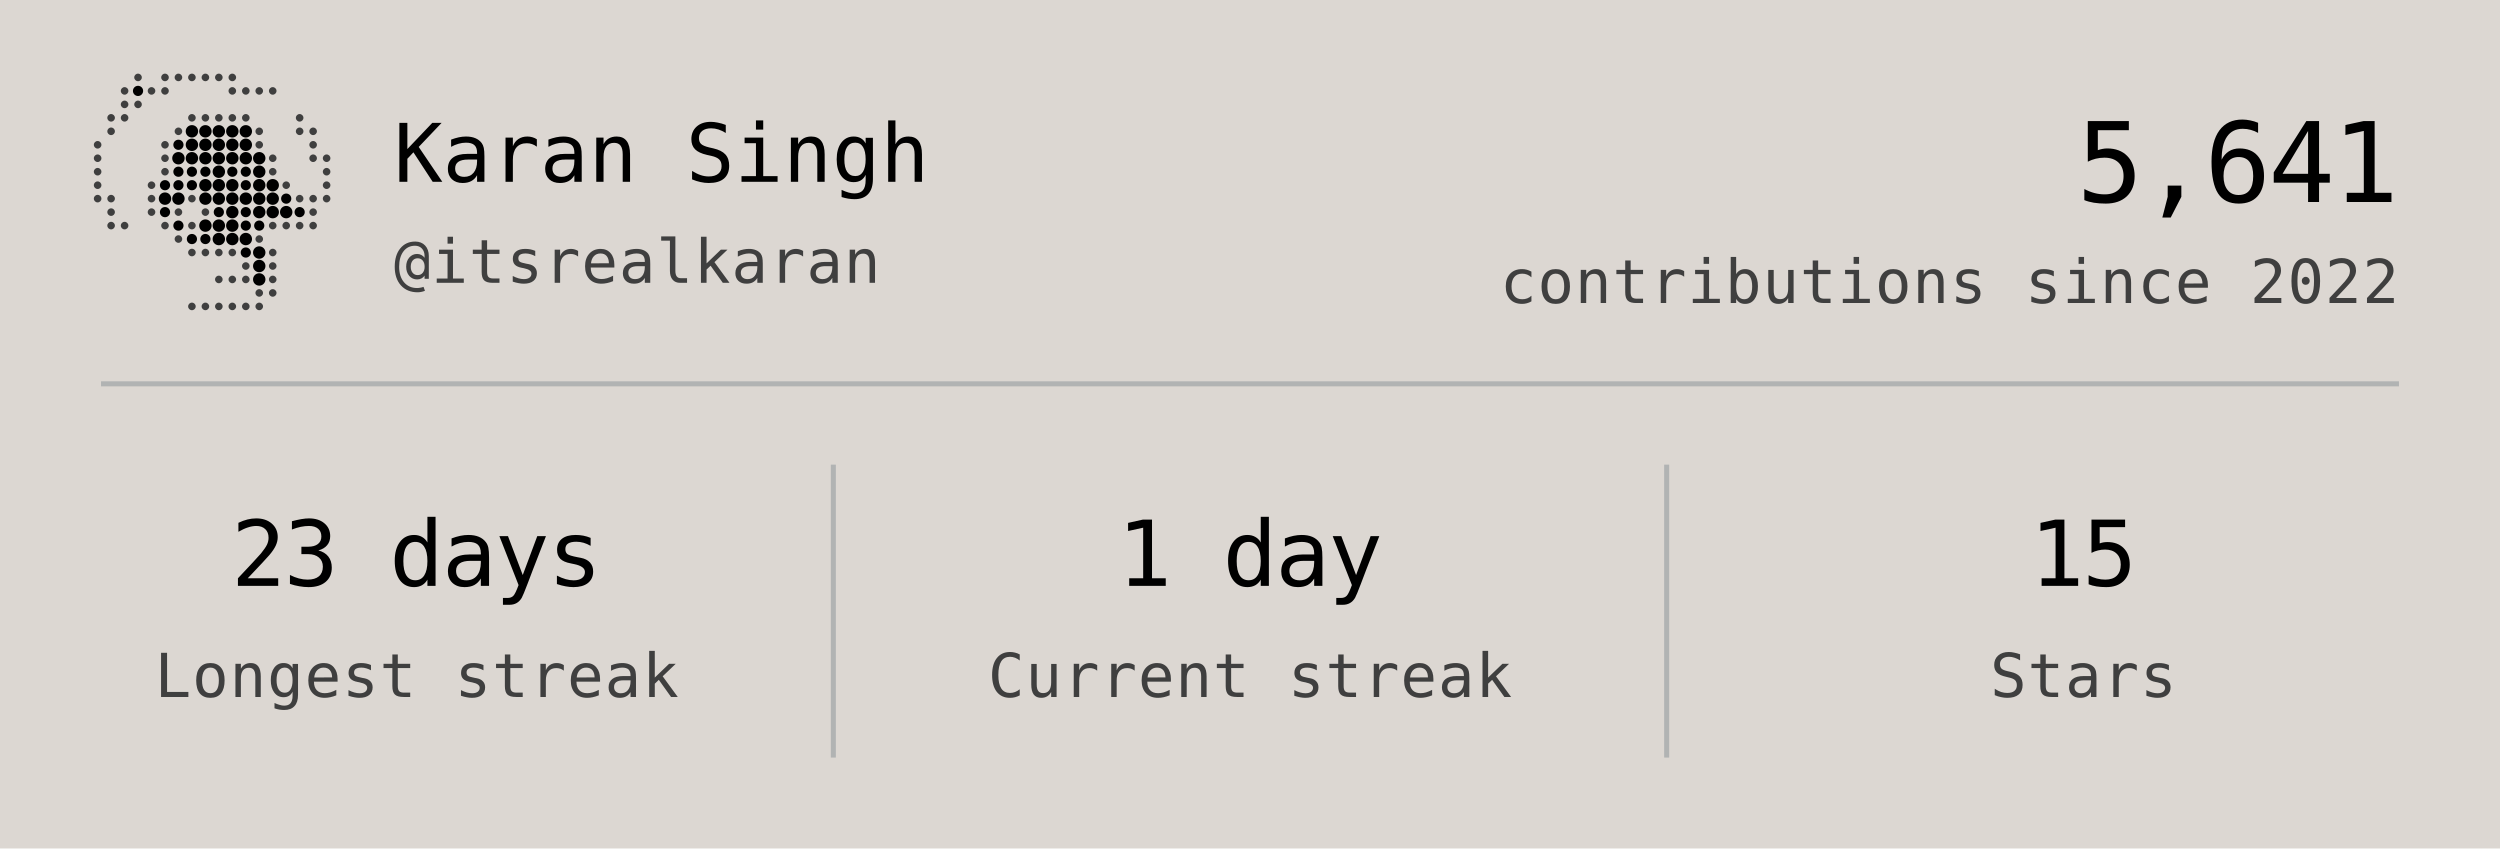
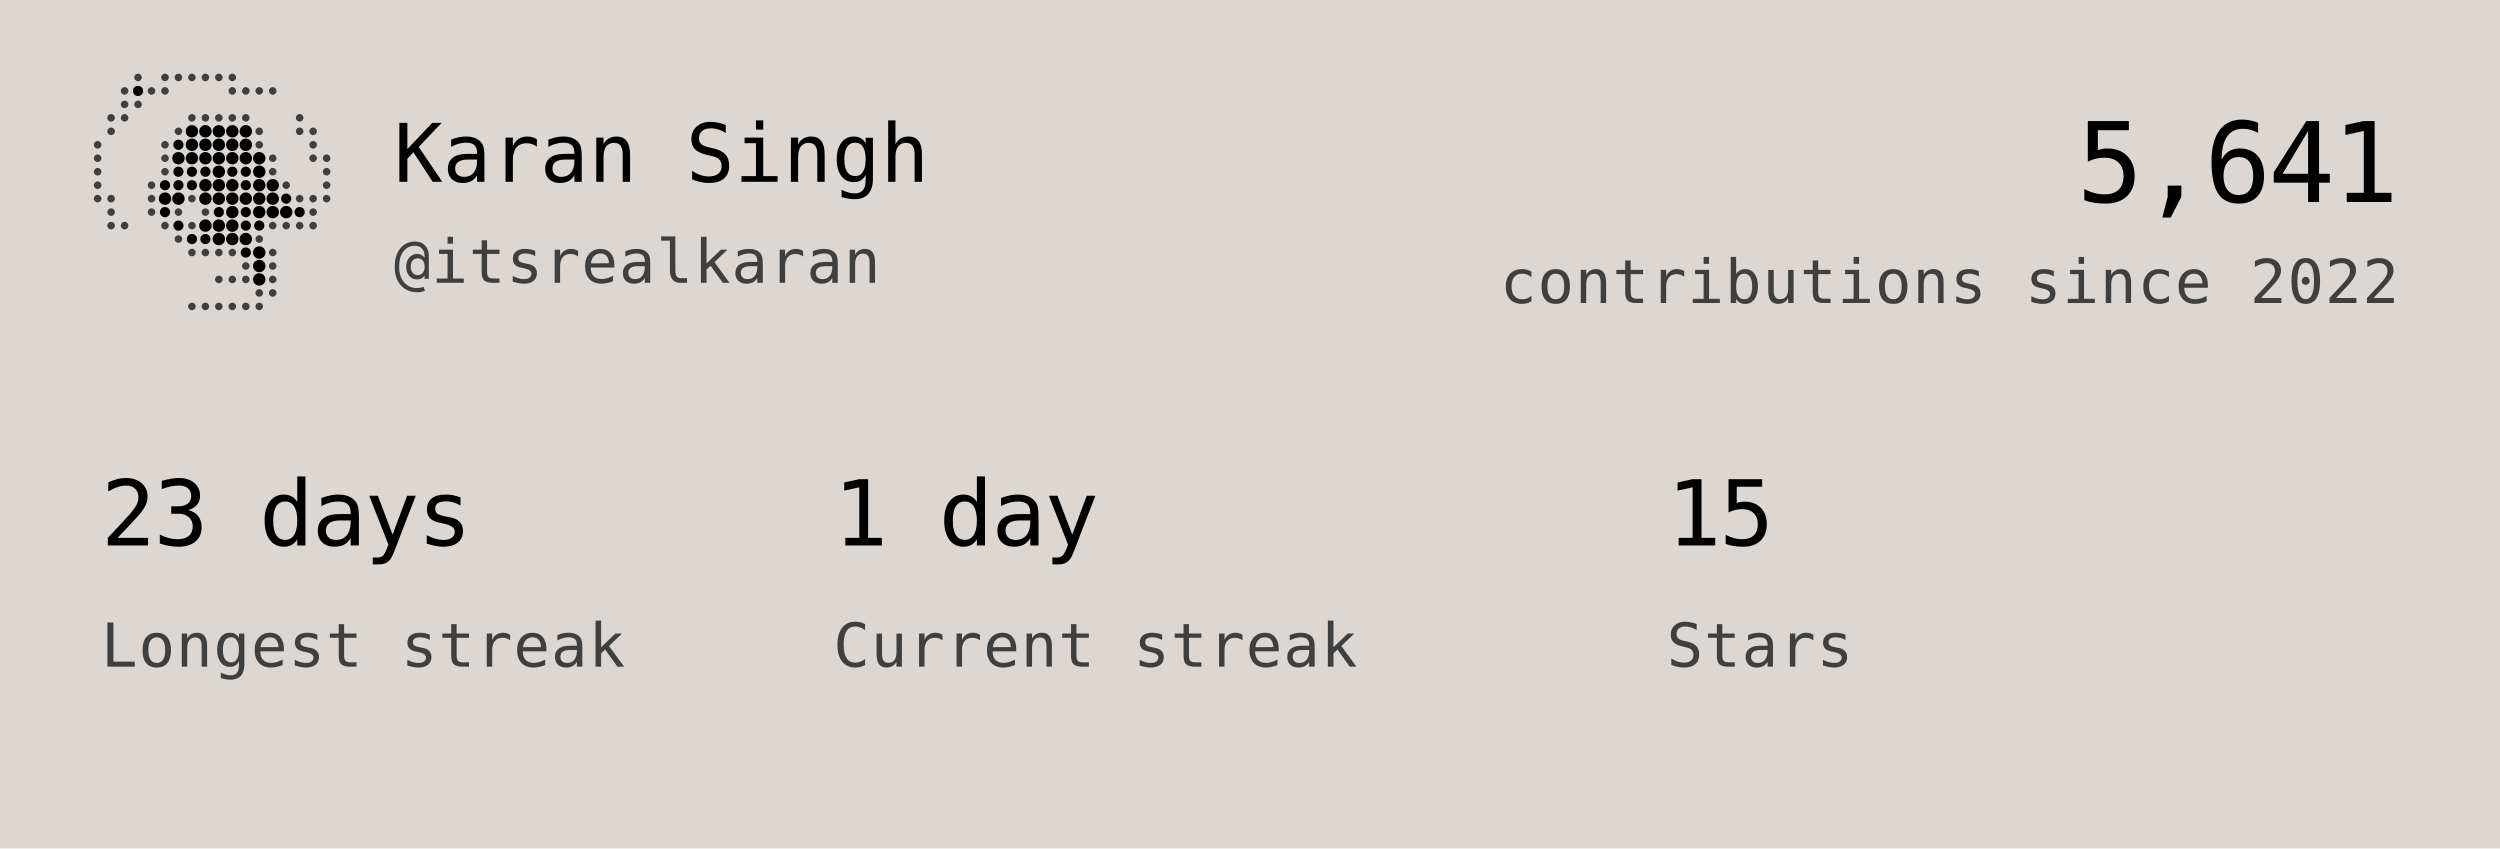
<svg xmlns="http://www.w3.org/2000/svg" width="495" height="168" viewBox="0 0 495 168" role="img">
  <rect width="495" height="168" fill="#DCD7D2" />
  <rect x="20" y="20" width="0" height="0" fill="#C8102E" />
  <circle cx="27.33" cy="15.33" r="0.75" fill="#3F3F3F" />
  <circle cx="32.67" cy="15.33" r="0.75" fill="#3F3F3F" />
  <circle cx="35.33" cy="15.33" r="0.75" fill="#3F3F3F" />
  <circle cx="38.00" cy="15.33" r="0.75" fill="#3F3F3F" />
  <circle cx="40.67" cy="15.33" r="0.75" fill="#3F3F3F" />
  <circle cx="43.33" cy="15.33" r="0.75" fill="#3F3F3F" />
  <circle cx="46.00" cy="15.33" r="0.75" fill="#3F3F3F" />
  <circle cx="24.67" cy="18.00" r="0.75" fill="#3F3F3F" />
  <circle cx="27.33" cy="18.00" r="1.01" fill="#000000" />
  <circle cx="30.00" cy="18.00" r="0.75" fill="#3F3F3F" />
  <circle cx="32.67" cy="18.00" r="0.75" fill="#3F3F3F" />
  <circle cx="46.00" cy="18.00" r="0.75" fill="#3F3F3F" />
  <circle cx="48.67" cy="18.00" r="0.75" fill="#3F3F3F" />
  <circle cx="51.33" cy="18.00" r="0.75" fill="#3F3F3F" />
  <circle cx="54.00" cy="18.00" r="0.75" fill="#3F3F3F" />
  <circle cx="24.67" cy="20.67" r="0.75" fill="#3F3F3F" />
  <circle cx="27.33" cy="20.67" r="0.75" fill="#3F3F3F" />
  <circle cx="22.00" cy="23.33" r="0.75" fill="#3F3F3F" />
  <circle cx="24.67" cy="23.33" r="0.75" fill="#3F3F3F" />
  <circle cx="38.00" cy="23.33" r="0.75" fill="#3F3F3F" />
  <circle cx="40.67" cy="23.33" r="0.75" fill="#3F3F3F" />
  <circle cx="43.33" cy="23.33" r="0.75" fill="#3F3F3F" />
  <circle cx="46.00" cy="23.33" r="0.75" fill="#3F3F3F" />
  <circle cx="48.67" cy="23.33" r="0.75" fill="#3F3F3F" />
  <circle cx="59.33" cy="23.33" r="0.75" fill="#3F3F3F" />
  <circle cx="22.00" cy="26.00" r="0.75" fill="#3F3F3F" />
  <circle cx="35.33" cy="26.00" r="0.75" fill="#3F3F3F" />
  <circle cx="38.00" cy="26.00" r="1.23" fill="#000000" />
  <circle cx="40.67" cy="26.00" r="1.23" fill="#000000" />
  <circle cx="43.33" cy="26.00" r="1.23" fill="#000000" />
  <circle cx="46.00" cy="26.00" r="1.23" fill="#000000" />
  <circle cx="48.67" cy="26.00" r="1.23" fill="#000000" />
  <circle cx="51.33" cy="26.00" r="0.75" fill="#3F3F3F" />
  <circle cx="59.33" cy="26.00" r="0.75" fill="#3F3F3F" />
  <circle cx="62.00" cy="26.00" r="0.75" fill="#3F3F3F" />
  <circle cx="19.33" cy="28.67" r="0.75" fill="#3F3F3F" />
  <circle cx="32.67" cy="28.67" r="0.75" fill="#3F3F3F" />
  <circle cx="35.33" cy="28.67" r="1.01" fill="#000000" />
  <circle cx="38.00" cy="28.67" r="1.23" fill="#000000" />
  <circle cx="40.67" cy="28.67" r="1.23" fill="#000000" />
  <circle cx="43.33" cy="28.67" r="1.23" fill="#000000" />
  <circle cx="46.00" cy="28.67" r="1.23" fill="#000000" />
  <circle cx="48.67" cy="28.67" r="1.23" fill="#000000" />
  <circle cx="51.33" cy="28.67" r="0.75" fill="#3F3F3F" />
  <circle cx="62.00" cy="28.67" r="0.75" fill="#3F3F3F" />
  <circle cx="19.33" cy="31.33" r="0.75" fill="#3F3F3F" />
  <circle cx="32.67" cy="31.33" r="0.75" fill="#3F3F3F" />
  <circle cx="35.33" cy="31.33" r="1.23" fill="#000000" />
  <circle cx="38.00" cy="31.33" r="1.23" fill="#000000" />
  <circle cx="40.67" cy="31.33" r="1.23" fill="#000000" />
  <circle cx="43.33" cy="31.33" r="1.23" fill="#000000" />
  <circle cx="46.00" cy="31.33" r="1.23" fill="#000000" />
  <circle cx="48.67" cy="31.33" r="1.23" fill="#000000" />
  <circle cx="51.33" cy="31.33" r="1.23" fill="#000000" />
  <circle cx="54.00" cy="31.33" r="0.75" fill="#3F3F3F" />
  <circle cx="62.00" cy="31.33" r="0.75" fill="#3F3F3F" />
  <circle cx="64.67" cy="31.33" r="0.75" fill="#3F3F3F" />
  <circle cx="19.33" cy="34.00" r="0.75" fill="#3F3F3F" />
  <circle cx="32.67" cy="34.00" r="0.75" fill="#3F3F3F" />
  <circle cx="35.33" cy="34.00" r="1.01" fill="#000000" />
  <circle cx="38.00" cy="34.00" r="1.01" fill="#000000" />
  <circle cx="40.67" cy="34.00" r="1.01" fill="#000000" />
  <circle cx="43.33" cy="34.00" r="1.23" fill="#000000" />
  <circle cx="46.00" cy="34.00" r="1.01" fill="#000000" />
  <circle cx="48.67" cy="34.00" r="1.01" fill="#000000" />
  <circle cx="51.33" cy="34.00" r="1.23" fill="#000000" />
  <circle cx="54.00" cy="34.00" r="0.75" fill="#3F3F3F" />
  <circle cx="64.67" cy="34.00" r="0.75" fill="#3F3F3F" />
  <circle cx="19.33" cy="36.67" r="0.75" fill="#3F3F3F" />
  <circle cx="30.00" cy="36.67" r="0.75" fill="#3F3F3F" />
  <circle cx="32.67" cy="36.67" r="1.01" fill="#000000" />
  <circle cx="35.33" cy="36.67" r="1.01" fill="#000000" />
  <circle cx="38.00" cy="36.67" r="1.01" fill="#000000" />
  <circle cx="40.67" cy="36.67" r="1.23" fill="#000000" />
  <circle cx="43.33" cy="36.67" r="1.23" fill="#000000" />
  <circle cx="46.00" cy="36.67" r="1.23" fill="#000000" />
  <circle cx="48.67" cy="36.67" r="1.01" fill="#000000" />
  <circle cx="51.33" cy="36.67" r="1.23" fill="#000000" />
  <circle cx="54.00" cy="36.67" r="1.23" fill="#000000" />
  <circle cx="56.67" cy="36.67" r="0.75" fill="#3F3F3F" />
  <circle cx="64.67" cy="36.67" r="0.75" fill="#3F3F3F" />
  <circle cx="19.33" cy="39.33" r="0.75" fill="#3F3F3F" />
  <circle cx="22.00" cy="39.33" r="0.75" fill="#3F3F3F" />
  <circle cx="30.00" cy="39.33" r="0.75" fill="#3F3F3F" />
  <circle cx="32.67" cy="39.33" r="1.23" fill="#000000" />
  <circle cx="35.33" cy="39.33" r="1.23" fill="#000000" />
  <circle cx="38.00" cy="39.33" r="0.75" fill="#3F3F3F" />
  <circle cx="40.67" cy="39.33" r="1.23" fill="#000000" />
  <circle cx="43.33" cy="39.33" r="1.23" fill="#000000" />
  <circle cx="46.00" cy="39.33" r="1.23" fill="#000000" />
  <circle cx="48.67" cy="39.33" r="1.23" fill="#000000" />
  <circle cx="51.33" cy="39.33" r="1.23" fill="#000000" />
  <circle cx="54.00" cy="39.33" r="1.23" fill="#000000" />
  <circle cx="56.67" cy="39.33" r="1.01" fill="#000000" />
  <circle cx="59.33" cy="39.33" r="0.75" fill="#3F3F3F" />
  <circle cx="62.00" cy="39.33" r="0.75" fill="#3F3F3F" />
  <circle cx="64.67" cy="39.33" r="0.75" fill="#3F3F3F" />
  <circle cx="22.00" cy="42.00" r="0.75" fill="#3F3F3F" />
  <circle cx="30.00" cy="42.00" r="0.75" fill="#3F3F3F" />
  <circle cx="32.67" cy="42.00" r="1.01" fill="#000000" />
  <circle cx="35.33" cy="42.00" r="0.75" fill="#3F3F3F" />
  <circle cx="40.67" cy="42.00" r="0.75" fill="#3F3F3F" />
  <circle cx="43.33" cy="42.00" r="1.01" fill="#000000" />
  <circle cx="46.00" cy="42.00" r="1.23" fill="#000000" />
  <circle cx="48.67" cy="42.00" r="1.01" fill="#000000" />
  <circle cx="51.33" cy="42.00" r="1.23" fill="#000000" />
  <circle cx="54.00" cy="42.00" r="1.23" fill="#000000" />
  <circle cx="56.67" cy="42.00" r="1.23" fill="#000000" />
  <circle cx="59.33" cy="42.00" r="1.01" fill="#000000" />
  <circle cx="62.00" cy="42.00" r="0.75" fill="#3F3F3F" />
  <circle cx="22.00" cy="44.67" r="0.75" fill="#3F3F3F" />
  <circle cx="24.67" cy="44.67" r="0.75" fill="#3F3F3F" />
  <circle cx="32.67" cy="44.67" r="0.75" fill="#3F3F3F" />
  <circle cx="35.33" cy="44.67" r="1.01" fill="#000000" />
  <circle cx="38.00" cy="44.67" r="0.75" fill="#3F3F3F" />
  <circle cx="40.67" cy="44.67" r="1.23" fill="#000000" />
  <circle cx="43.33" cy="44.67" r="1.23" fill="#000000" />
  <circle cx="46.00" cy="44.67" r="1.23" fill="#000000" />
  <circle cx="48.67" cy="44.67" r="1.01" fill="#000000" />
  <circle cx="51.33" cy="44.67" r="1.01" fill="#000000" />
  <circle cx="54.00" cy="44.67" r="0.75" fill="#3F3F3F" />
  <circle cx="56.67" cy="44.67" r="0.75" fill="#3F3F3F" />
  <circle cx="59.33" cy="44.67" r="0.75" fill="#3F3F3F" />
  <circle cx="62.00" cy="44.67" r="0.75" fill="#3F3F3F" />
  <circle cx="35.33" cy="47.33" r="0.75" fill="#3F3F3F" />
  <circle cx="38.00" cy="47.33" r="1.01" fill="#000000" />
  <circle cx="40.67" cy="47.33" r="1.01" fill="#000000" />
  <circle cx="43.33" cy="47.33" r="1.23" fill="#000000" />
  <circle cx="46.00" cy="47.33" r="1.23" fill="#000000" />
  <circle cx="48.67" cy="47.33" r="1.23" fill="#000000" />
  <circle cx="51.33" cy="47.33" r="0.75" fill="#3F3F3F" />
  <circle cx="38.00" cy="50.00" r="0.75" fill="#3F3F3F" />
  <circle cx="40.67" cy="50.00" r="0.75" fill="#3F3F3F" />
  <circle cx="43.33" cy="50.00" r="0.75" fill="#3F3F3F" />
  <circle cx="46.00" cy="50.00" r="0.75" fill="#3F3F3F" />
  <circle cx="48.67" cy="50.00" r="1.01" fill="#000000" />
  <circle cx="51.33" cy="50.00" r="1.23" fill="#000000" />
  <circle cx="54.00" cy="50.00" r="0.75" fill="#3F3F3F" />
  <circle cx="48.67" cy="52.67" r="0.75" fill="#3F3F3F" />
  <circle cx="51.33" cy="52.67" r="1.23" fill="#000000" />
  <circle cx="54.00" cy="52.67" r="0.75" fill="#3F3F3F" />
  <circle cx="43.33" cy="55.33" r="0.75" fill="#3F3F3F" />
  <circle cx="46.00" cy="55.33" r="0.75" fill="#3F3F3F" />
  <circle cx="48.67" cy="55.33" r="0.75" fill="#3F3F3F" />
  <circle cx="51.33" cy="55.33" r="1.23" fill="#000000" />
  <circle cx="54.00" cy="55.33" r="0.75" fill="#3F3F3F" />
  <circle cx="51.33" cy="58.00" r="0.75" fill="#3F3F3F" />
  <circle cx="54.00" cy="58.00" r="0.75" fill="#3F3F3F" />
  <circle cx="38.00" cy="60.67" r="0.75" fill="#3F3F3F" />
  <circle cx="40.67" cy="60.67" r="0.75" fill="#3F3F3F" />
  <circle cx="43.33" cy="60.67" r="0.75" fill="#3F3F3F" />
  <circle cx="46.00" cy="60.67" r="0.75" fill="#3F3F3F" />
  <circle cx="48.67" cy="60.67" r="0.75" fill="#3F3F3F" />
  <circle cx="51.33" cy="60.67" r="0.75" fill="#3F3F3F" />
  <text x="78" y="36" fill="#000000" text-anchor="start" font-family="ui-monospace, Geist Mono, monospace" font-size="16" letter-spacing="0" dominant-baseline="auto">Karan Singh</text>
  <text x="78" y="56" fill="#3F3F3F" text-anchor="start" font-family="ui-monospace, Geist Mono, monospace" font-size="12" letter-spacing="0.2" dominant-baseline="auto">@itsrealkaran</text>
  <text x="475" y="40" fill="#000000" text-anchor="end" font-family="ui-monospace, Geist Mono, monospace" font-size="22" letter-spacing="-0.6" dominant-baseline="auto">5,641</text>
  <text x="475" y="60" fill="#3F3F3F" text-anchor="end" font-family="ui-monospace, Geist Mono, monospace" font-size="12" letter-spacing="0.2" dominant-baseline="auto">contributions since 2022</text>
-   <line x1="20" y1="76" x2="475" y2="76" stroke="#B1B3B3" />
-   <line x1="165.0" y1="92" x2="165.0" y2="150" stroke="#B1B3B3" />
-   <line x1="330.0" y1="92" x2="330.0" y2="150" stroke="#B1B3B3" />
-   <text x="82.5" y="116" fill="#000000" text-anchor="middle" font-family="ui-monospace, Geist Mono, monospace" font-size="18" letter-spacing="-0.4" dominant-baseline="auto">23 days</text>
-   <text x="82.5" y="138" fill="#3F3F3F" text-anchor="middle" font-family="ui-monospace, Geist Mono, monospace" font-size="12" letter-spacing="0.2" dominant-baseline="auto">Longest streak</text>
-   <text x="247.5" y="116" fill="#000000" text-anchor="middle" font-family="ui-monospace, Geist Mono, monospace" font-size="18" letter-spacing="-0.4" dominant-baseline="auto">1 day</text>
-   <text x="247.5" y="138" fill="#3F3F3F" text-anchor="middle" font-family="ui-monospace, Geist Mono, monospace" font-size="12" letter-spacing="0.2" dominant-baseline="auto">Current streak</text>
-   <text x="412.5" y="116" fill="#000000" text-anchor="middle" font-family="ui-monospace, Geist Mono, monospace" font-size="18" letter-spacing="-0.4" dominant-baseline="auto">15</text>
-   <text x="412.5" y="138" fill="#3F3F3F" text-anchor="middle" font-family="ui-monospace, Geist Mono, monospace" font-size="12" letter-spacing="0.2" dominant-baseline="auto">Stars</text>
+   <text x="20" y="108" fill="#000000" text-anchor="start" font-family="ui-monospace, Geist Mono, monospace" font-size="18" letter-spacing="-0.4" dominant-baseline="auto">23 days</text>
+   <text x="20" y="132" fill="#3F3F3F" text-anchor="start" font-family="ui-monospace, Geist Mono, monospace" font-size="12" letter-spacing="0.2" dominant-baseline="auto">Longest streak</text>
+   <text x="165.0" y="108" fill="#000000" text-anchor="start" font-family="ui-monospace, Geist Mono, monospace" font-size="18" letter-spacing="-0.4" dominant-baseline="auto">1 day</text>
+   <text x="165.0" y="132" fill="#3F3F3F" text-anchor="start" font-family="ui-monospace, Geist Mono, monospace" font-size="12" letter-spacing="0.2" dominant-baseline="auto">Current streak</text>
+   <text x="330.0" y="108" fill="#000000" text-anchor="start" font-family="ui-monospace, Geist Mono, monospace" font-size="18" letter-spacing="-0.4" dominant-baseline="auto">15</text>
+   <text x="330.0" y="132" fill="#3F3F3F" text-anchor="start" font-family="ui-monospace, Geist Mono, monospace" font-size="12" letter-spacing="0.2" dominant-baseline="auto">Stars</text>
</svg>
